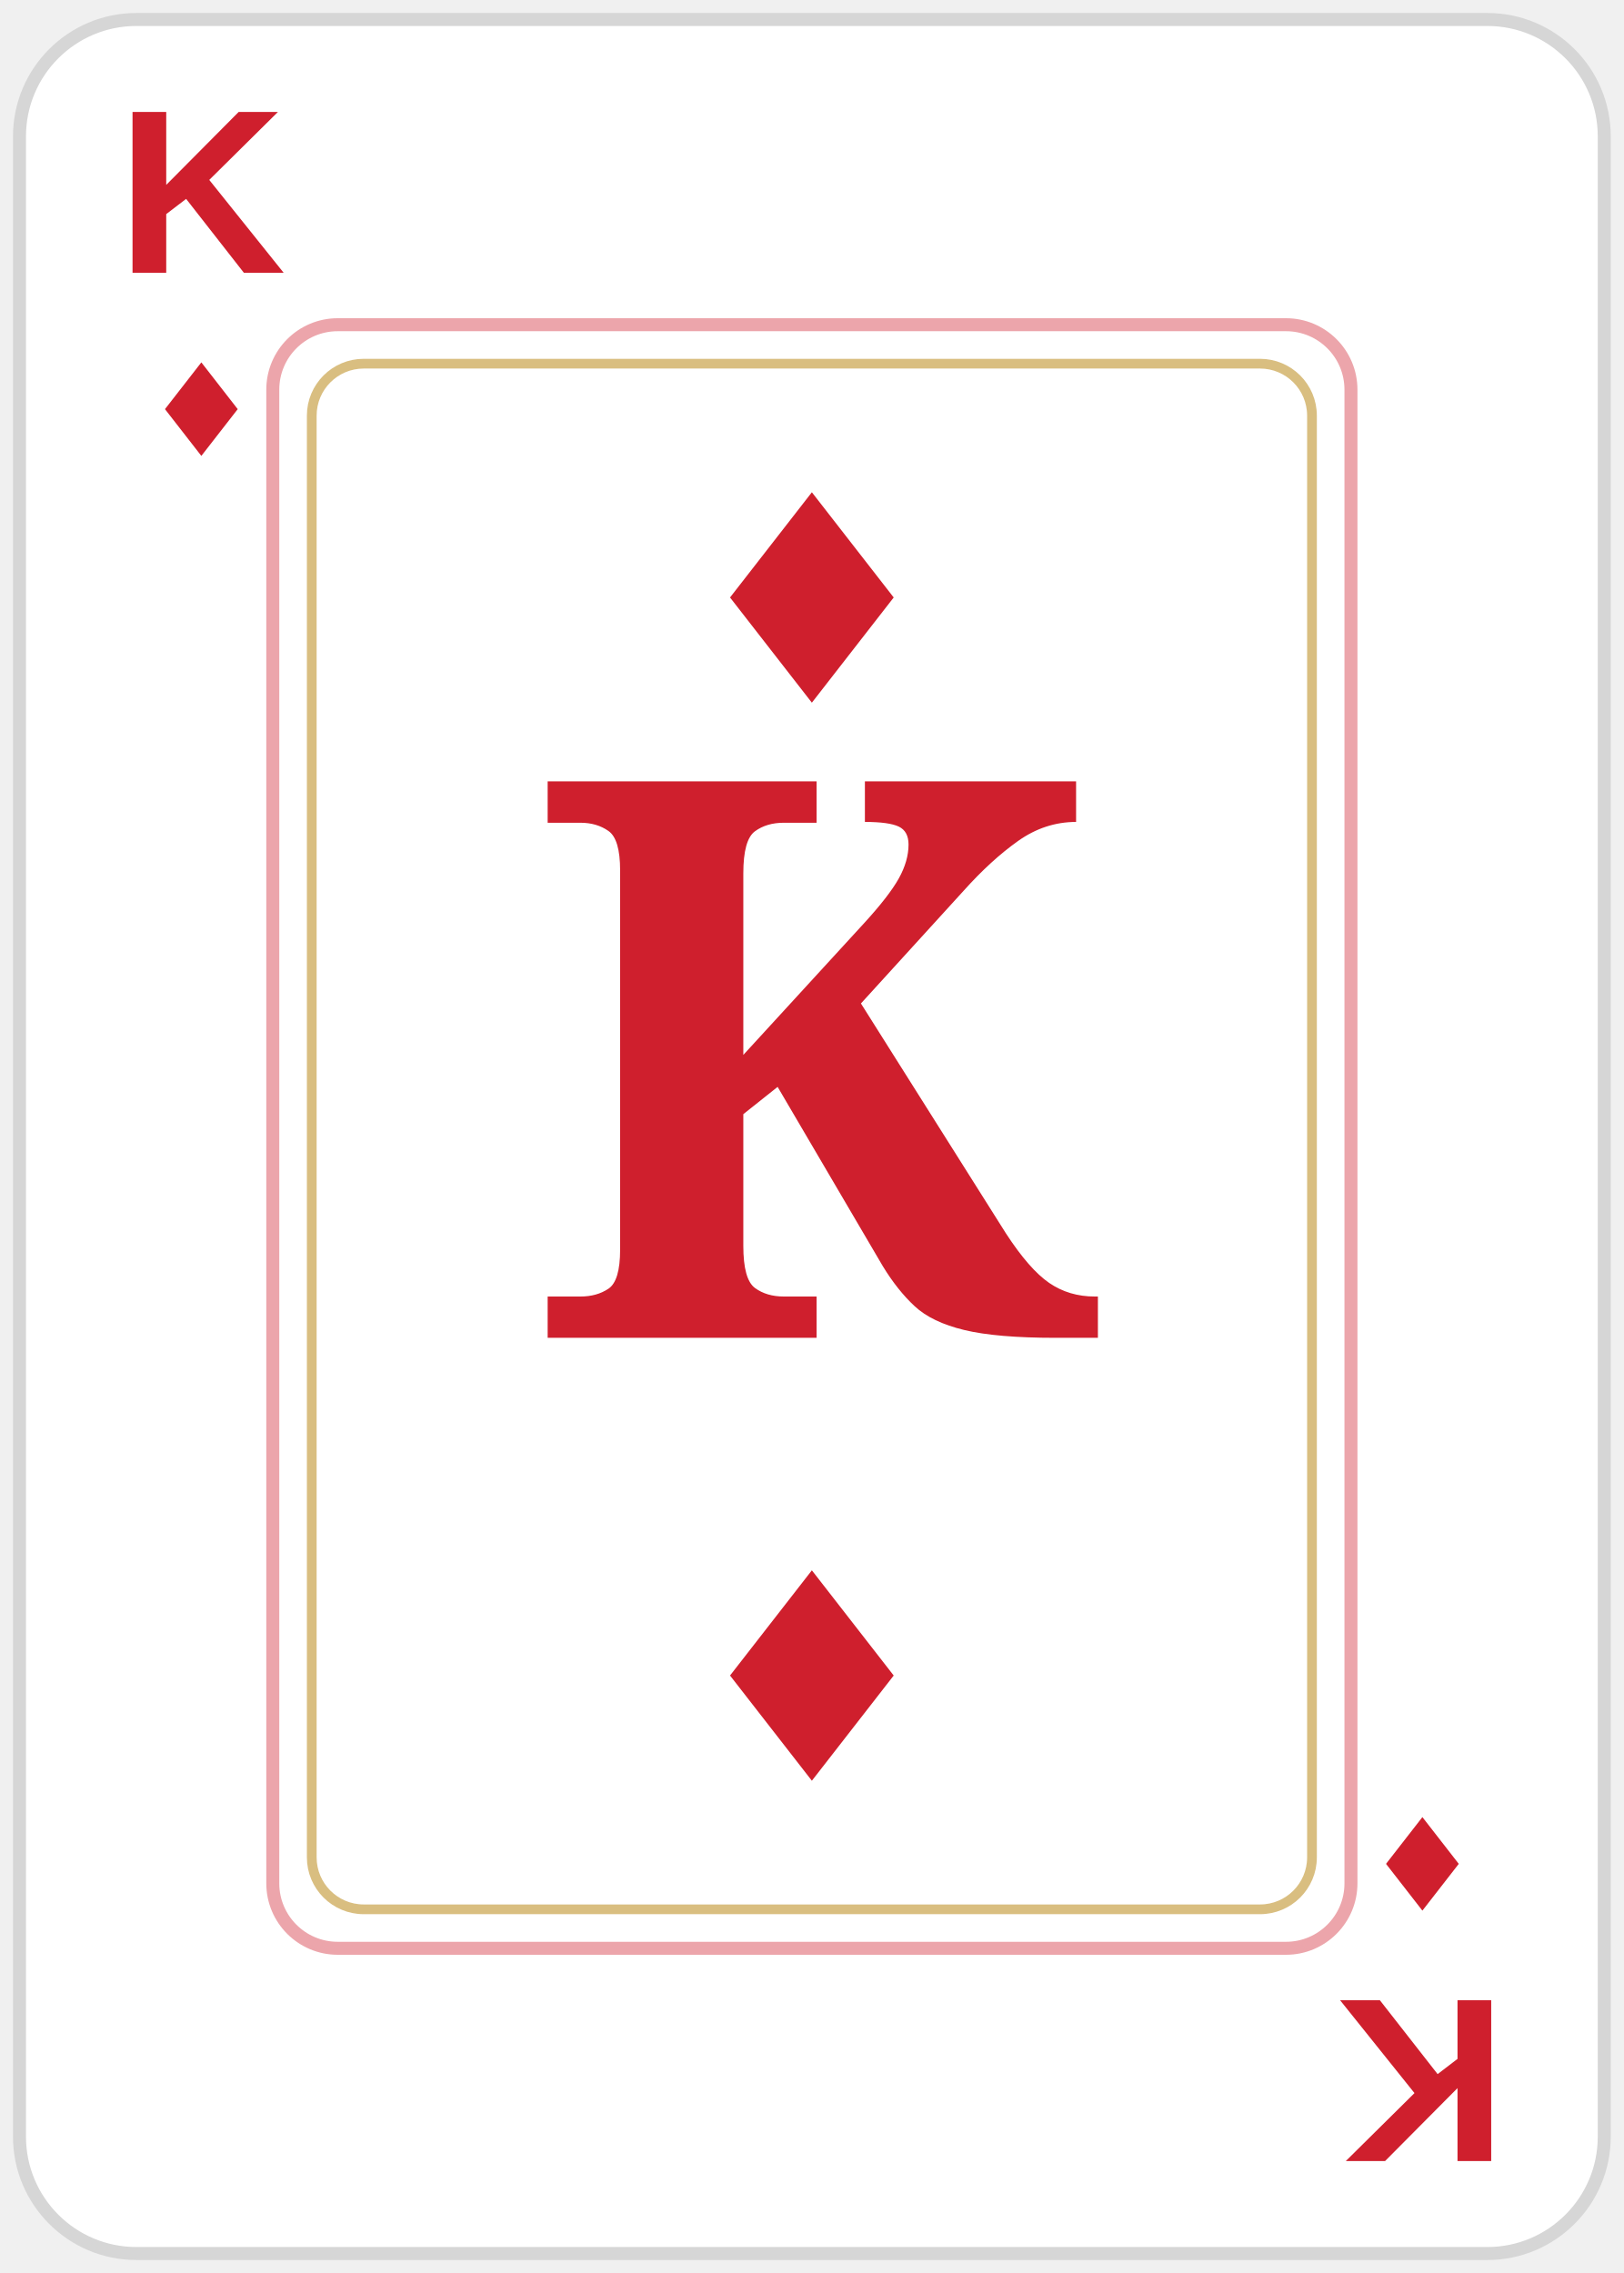
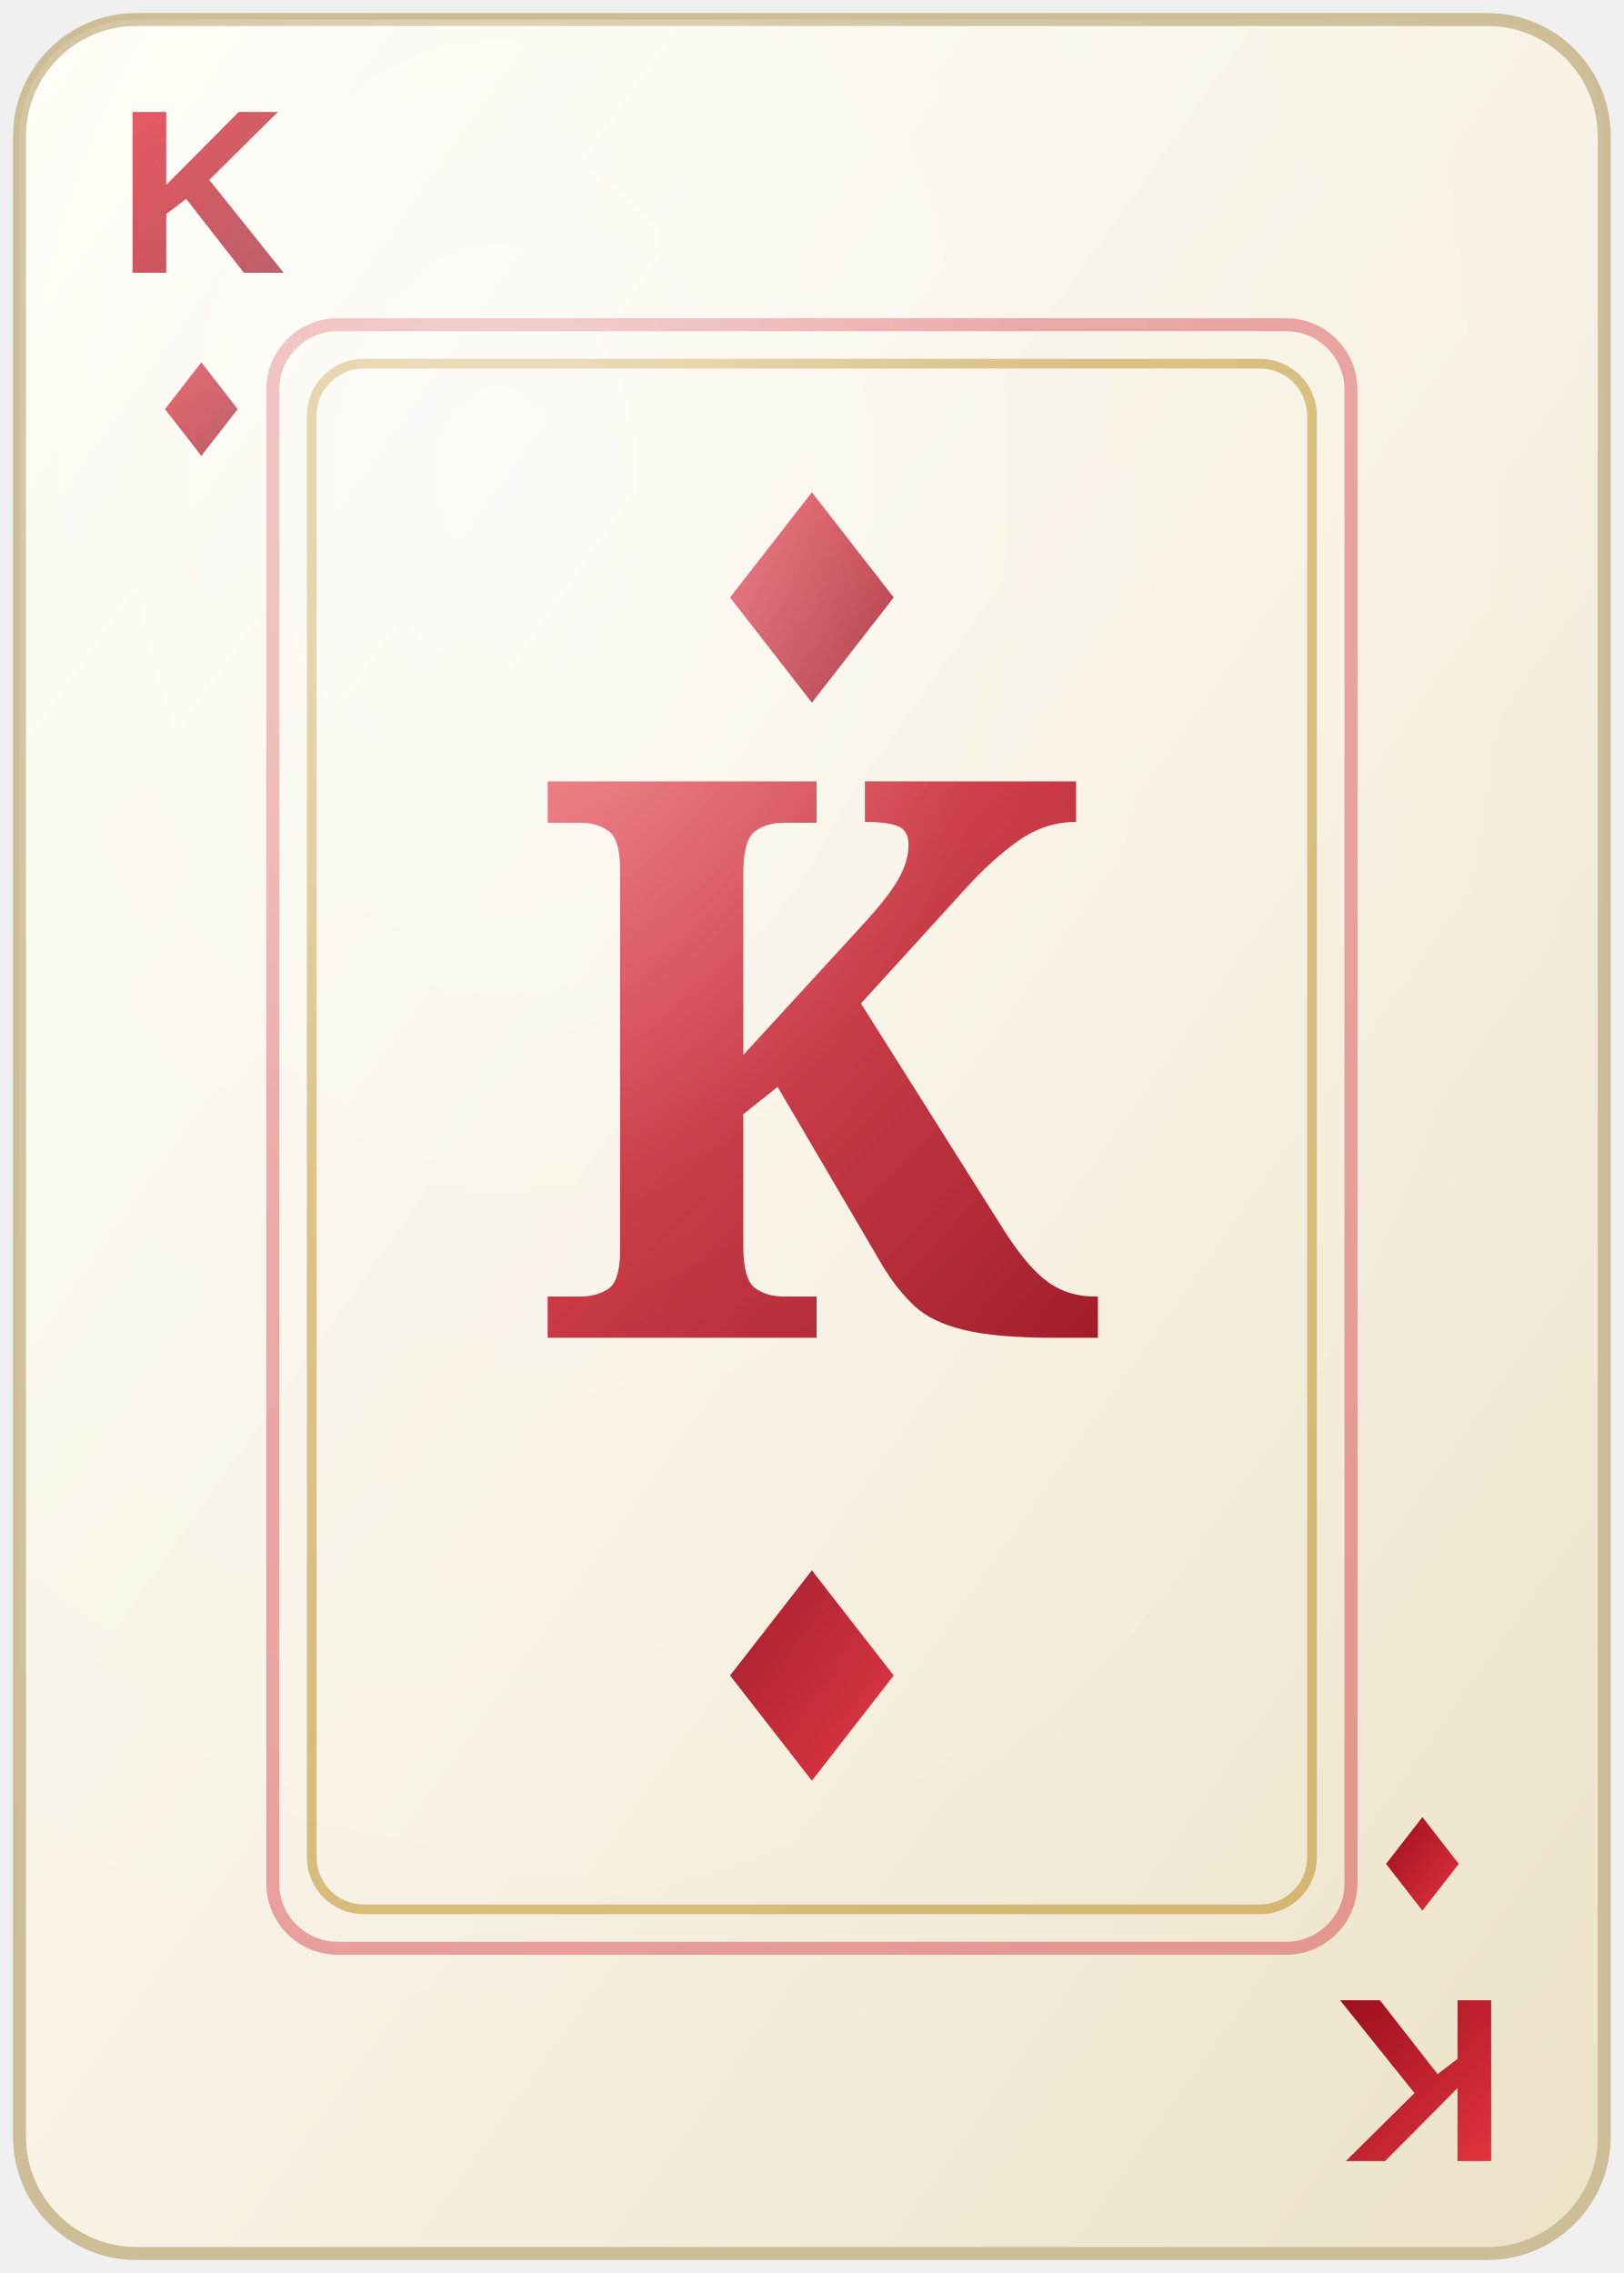
<svg xmlns="http://www.w3.org/2000/svg" viewBox="0 0 250 350" width="250" height="350">
-   <rect x="3" y="3" width="244" height="344" rx="18" fill="#ffffff" stroke="#d6d6d6" stroke-width="2" />
+   <defs>
+     <linearGradient id="faceGrad" x1="0%" y1="0%" x2="100%" y2="100%">
+       <stop offset="0%" stop-color="#fffdf6" />
+       <stop offset="55%" stop-color="#f7f1e3" />
+       <stop offset="100%" stop-color="#ece2c8" />
+     </linearGradient>
+     <radialGradient id="sheenGrad" cx="30%" cy="20%" r="75%">
+       <stop offset="0%" stop-color="#ffffff" stop-opacity="0.55" />
+       <stop offset="45%" stop-color="#ffffff" stop-opacity="0.12" />
+       <stop offset="100%" stop-color="#ffffff" stop-opacity="0" />
+     </radialGradient>
+     <linearGradient id="redInk" x1="0%" y1="0%" x2="100%" y2="100%">
+       <stop offset="0%" stop-color="#e2333f" />
+       <stop offset="100%" stop-color="#9c0f1d" />
+     </linearGradient>
+     <linearGradient id="blackInk" x1="0%" y1="0%" x2="100%" y2="100%">
+       <stop offset="0%" stop-color="#3c3c3c" />
+       <stop offset="100%" stop-color="#050505" />
+     </linearGradient>
+   </defs>
+   <rect x="3" y="3" width="244" height="344" rx="18" fill="url(#faceGrad)" stroke="#cdbe98" stroke-width="2" />
  <g transform="translate(31,42)">
-     <text x="0" y="0" text-anchor="middle" font-family="Arial, sans-serif" font-weight="700" font-size="36" fill="#cf1f2d">K</text>
-     <g transform="translate(0,21) scale(0.8)" fill="#cf1f2d">
+     <text x="0" y="0" text-anchor="middle" font-family="Arial, sans-serif" font-weight="700" font-size="36" fill="url(#redInk)">K</text>
+     <g transform="translate(0,21) scale(0.8)" fill="url(#redInk)">
      <path d="M0 -9 L 7 0 L 0 9 L -7 0 Z" />
    </g>
  </g>
  <g transform="translate(219,308) rotate(180)">
-     <text x="0" y="0" text-anchor="middle" font-family="Arial, sans-serif" font-weight="700" font-size="36" fill="#cf1f2d">K</text>
-     <g transform="translate(0,21) scale(0.8)" fill="#cf1f2d">
+     <text x="0" y="0" text-anchor="middle" font-family="Arial, sans-serif" font-weight="700" font-size="36" fill="url(#redInk)">K</text>
+     <g transform="translate(0,21) scale(0.8)" fill="url(#redInk)">
      <path d="M0 -9 L 7 0 L 0 9 L -7 0 Z" />
    </g>
  </g>
  <rect x="42" y="50" width="166" height="250" rx="10" fill="none" stroke="#cf1f2d" stroke-width="2" opacity=".4" />
  <rect x="48" y="56" width="154" height="238" rx="8" fill="none" stroke="#c9a24a" stroke-width="1.5" opacity=".7" />
-   <g transform="translate(125.0,92.0) scale(1.8)" fill="#cf1f2d">
+   <g transform="translate(125.0,92.0) scale(1.8)" fill="url(#redInk)">
    <path d="M0 -9 L 7 0 L 0 9 L -7 0 Z" />
  </g>
-   <g transform="translate(125.0,258.0) scale(1.8) rotate(180)" fill="#cf1f2d">
+   <g transform="translate(125.0,258.0) scale(1.8) rotate(180)" fill="url(#redInk)">
    <path d="M0 -9 L 7 0 L 0 9 L -7 0 Z" />
  </g>
-   <text x="125" y="206" text-anchor="middle" font-family="Georgia, serif" font-weight="700" font-size="120" fill="#cf1f2d">K</text>
+   <text x="125" y="206" text-anchor="middle" font-family="Georgia, serif" font-weight="700" font-size="120" fill="url(#redInk)">K</text>
+   <rect x="3" y="3" width="244" height="344" rx="18" fill="url(#sheenGrad)" />
</svg>
